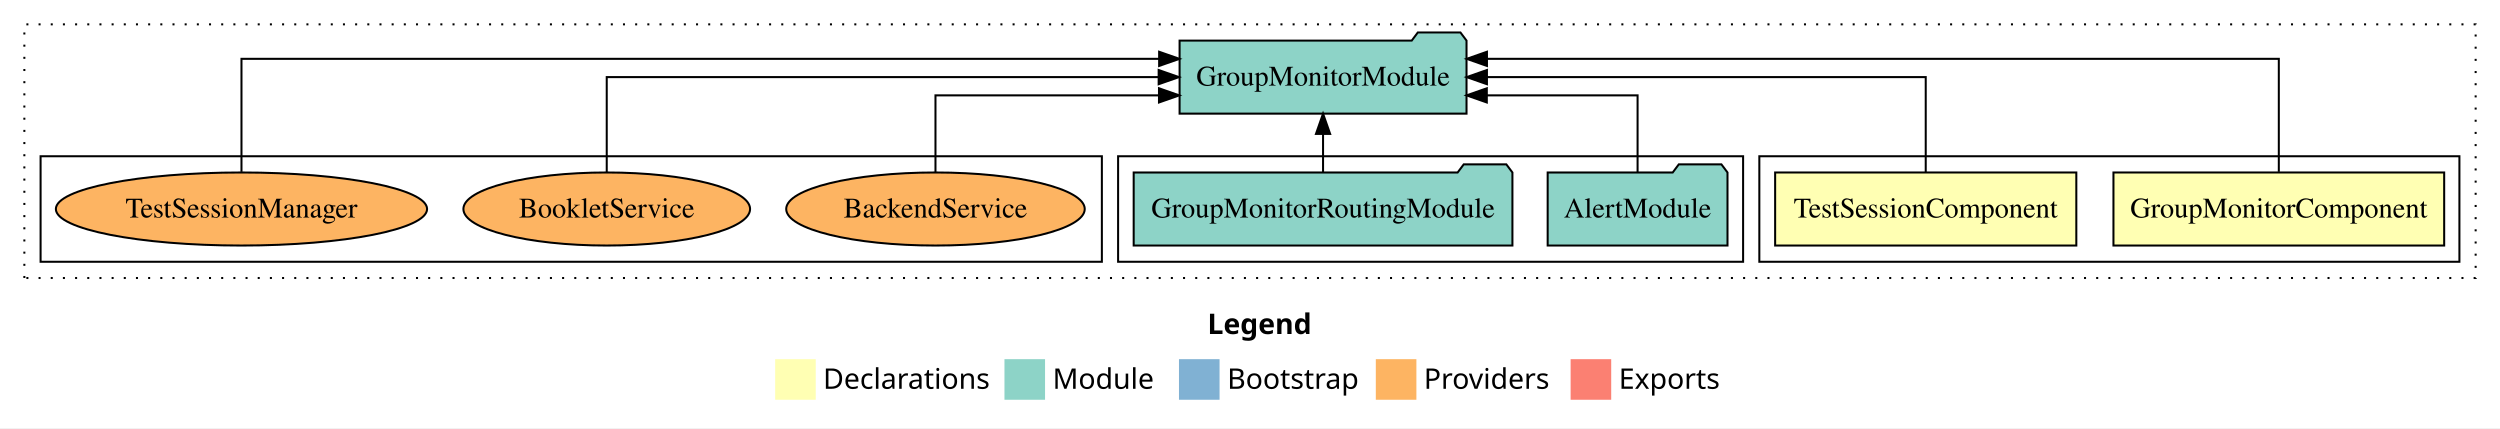
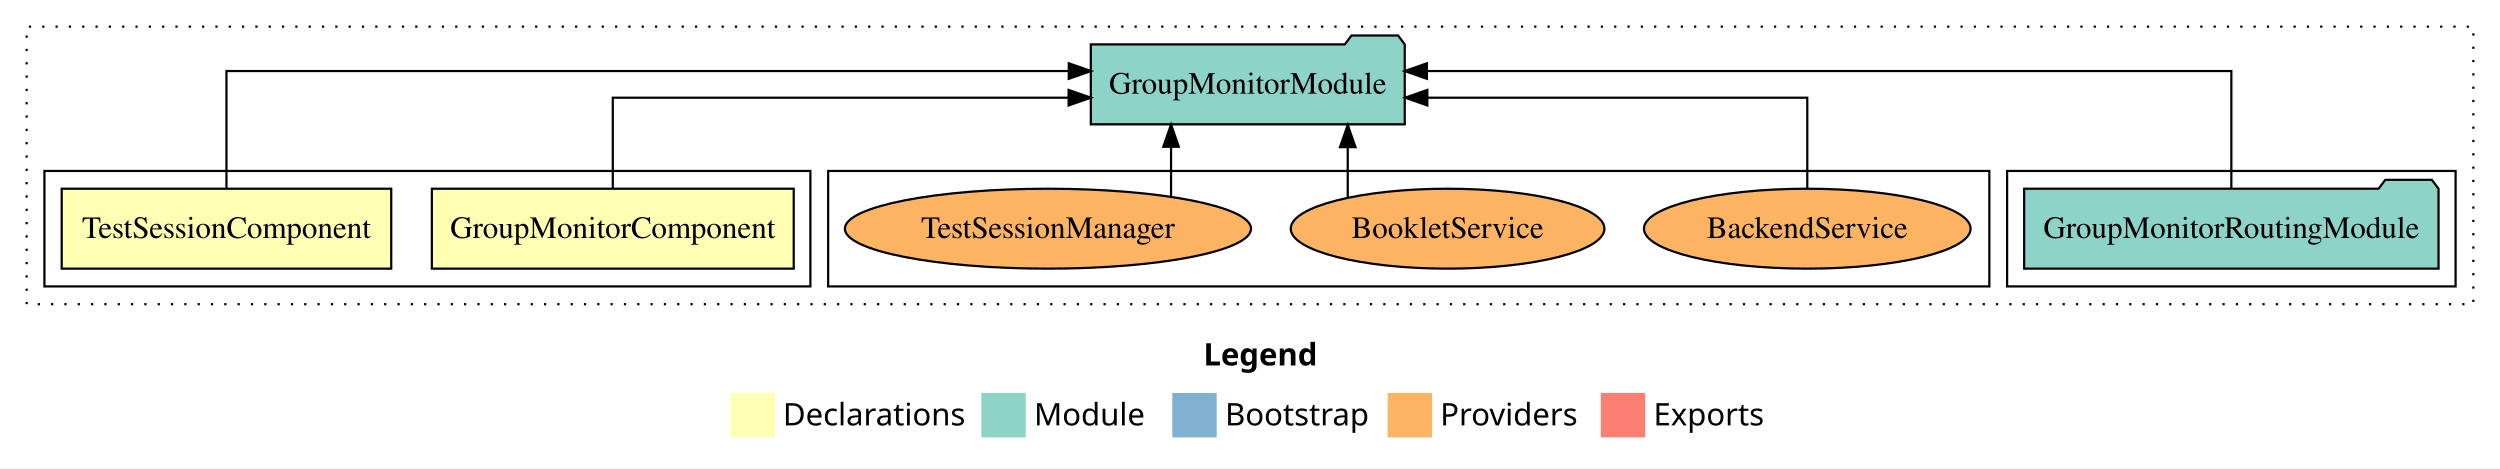
- <svg xmlns="http://www.w3.org/2000/svg" width="1232pt" height="211pt" viewBox="0.00 0.00 1232.00 211.00">
+ <svg xmlns="http://www.w3.org/2000/svg" width="1126pt" height="211pt" viewBox="0.00 0.00 1126.00 211.00">
  <g id="graph0" class="graph" transform="scale(1 1) rotate(0) translate(4 207)">
-     <polygon fill="white" stroke="transparent" points="-4,4 -4,-207 1228,-207 1228,4 -4,4" />
-     <text text-anchor="start" x="591.01" y="-42.4" font-family="sans-serif" font-weight="bold" font-size="14.00">Legend</text>
-     <polygon fill="#ffffb3" stroke="transparent" points="378,-10 378,-30 398,-30 398,-10 378,-10" />
-     <text text-anchor="start" x="401.63" y="-15.4" font-family="sans-serif" font-size="14.00">  Declarations</text>
-     <polygon fill="#8dd3c7" stroke="transparent" points="491,-10 491,-30 511,-30 511,-10 491,-10" />
-     <text text-anchor="start" x="514.73" y="-15.4" font-family="sans-serif" font-size="14.00">  Module</text>
-     <polygon fill="#80b1d3" stroke="transparent" points="577,-10 577,-30 597,-30 597,-10 577,-10" />
-     <text text-anchor="start" x="600.78" y="-15.4" font-family="sans-serif" font-size="14.00">  Bootstrap</text>
-     <polygon fill="#fdb462" stroke="transparent" points="674,-10 674,-30 694,-30 694,-10 674,-10" />
-     <text text-anchor="start" x="697.67" y="-15.4" font-family="sans-serif" font-size="14.00">  Providers</text>
-     <polygon fill="#fb8072" stroke="transparent" points="770,-10 770,-30 790,-30 790,-10 770,-10" />
-     <text text-anchor="start" x="793.73" y="-15.4" font-family="sans-serif" font-size="14.00">  Exports</text>
+     <polygon fill="white" stroke="transparent" points="-4,4 -4,-207 1122,-207 1122,4 -4,4" />
+     <text text-anchor="start" x="538.01" y="-42.4" font-family="sans-serif" font-weight="bold" font-size="14.00">Legend</text>
+     <polygon fill="#ffffb3" stroke="transparent" points="325,-10 325,-30 345,-30 345,-10 325,-10" />
+     <text text-anchor="start" x="348.63" y="-15.4" font-family="sans-serif" font-size="14.00">  Declarations</text>
+     <polygon fill="#8dd3c7" stroke="transparent" points="438,-10 438,-30 458,-30 458,-10 438,-10" />
+     <text text-anchor="start" x="461.73" y="-15.4" font-family="sans-serif" font-size="14.00">  Module</text>
+     <polygon fill="#80b1d3" stroke="transparent" points="524,-10 524,-30 544,-30 544,-10 524,-10" />
+     <text text-anchor="start" x="547.78" y="-15.4" font-family="sans-serif" font-size="14.00">  Bootstrap</text>
+     <polygon fill="#fdb462" stroke="transparent" points="621,-10 621,-30 641,-30 641,-10 621,-10" />
+     <text text-anchor="start" x="644.67" y="-15.4" font-family="sans-serif" font-size="14.00">  Providers</text>
+     <polygon fill="#fb8072" stroke="transparent" points="717,-10 717,-30 737,-30 737,-10 717,-10" />
+     <text text-anchor="start" x="740.73" y="-15.4" font-family="sans-serif" font-size="14.00">  Exports</text>
    <g id="clust1" class="cluster">
-       <polygon fill="none" stroke="black" stroke-dasharray="1,5" points="8,-70 8,-195 1216,-195 1216,-70 8,-70" />
+       <polygon fill="none" stroke="black" stroke-dasharray="1,5" points="8,-70 8,-195 1110,-195 1110,-70 8,-70" />
+     </g>
+     <g id="clust5" class="cluster">
+       <polygon fill="none" stroke="black" points="900,-78 900,-130 1102,-130 1102,-78 900,-78" />
+     </g>
+     <g id="clust8" class="cluster">
+       <polygon fill="none" stroke="black" points="369,-78 369,-130 892,-130 892,-78 369,-78" />
    </g>
    <g id="clust2" class="cluster">
-       <polygon fill="none" stroke="black" points="863,-78 863,-130 1208,-130 1208,-78 863,-78" />
-     </g>
-     <g id="clust5" class="cluster">
-       <polygon fill="none" stroke="black" points="547,-78 547,-130 855,-130 855,-78 547,-78" />
-     </g>
-     <g id="clust8" class="cluster">
-       <polygon fill="none" stroke="black" points="16,-78 16,-130 539,-130 539,-78 16,-78" />
+       <polygon fill="none" stroke="black" points="16,-78 16,-130 361,-130 361,-78 16,-78" />
    </g>
    <g id="node1" class="node">
-       <polygon fill="#ffffb3" stroke="black" points="1200.49,-122 1037.51,-122 1037.51,-86 1200.49,-86 1200.49,-122" />
-       <text text-anchor="middle" x="1119" y="-99.8" font-family="Times,serif" font-size="14.00">GroupMonitorComponent</text>
+       <polygon fill="#ffffb3" stroke="black" points="353.49,-122 190.51,-122 190.51,-86 353.49,-86 353.49,-122" />
+       <text text-anchor="middle" x="272" y="-99.8" font-family="Times,serif" font-size="14.00">GroupMonitorComponent</text>
    </g>
    <g id="node3" class="node">
-       <polygon fill="#8dd3c7" stroke="black" points="718.7,-187 715.7,-191 694.7,-191 691.7,-187 577.3,-187 577.3,-151 718.7,-151 718.7,-187" />
-       <text text-anchor="middle" x="648" y="-164.8" font-family="Times,serif" font-size="14.00">GroupMonitorModule</text>
+       <polygon fill="#8dd3c7" stroke="black" points="628.7,-187 625.7,-191 604.7,-191 601.7,-187 487.3,-187 487.3,-151 628.7,-151 628.7,-187" />
+       <text text-anchor="middle" x="558" y="-164.8" font-family="Times,serif" font-size="14.00">GroupMonitorModule</text>
    </g>
    <g id="edge1" class="edge">
-       <path fill="none" stroke="black" d="M1119,-122.29C1119,-144.21 1119,-178 1119,-178 1119,-178 728.77,-178 728.77,-178" />
-       <polygon fill="black" stroke="black" points="728.77,-174.5 718.77,-178 728.77,-181.5 728.77,-174.5" />
+       <path fill="none" stroke="black" d="M272,-122.02C272,-139.37 272,-163 272,-163 272,-163 477.3,-163 477.3,-163" />
+       <polygon fill="black" stroke="black" points="477.3,-166.5 487.3,-163 477.3,-159.5 477.3,-166.5" />
    </g>
    <g id="node2" class="node">
-       <polygon fill="#ffffb3" stroke="black" points="1019.21,-122 870.79,-122 870.79,-86 1019.21,-86 1019.21,-122" />
-       <text text-anchor="middle" x="945" y="-99.8" font-family="Times,serif" font-size="14.00">TestSessionComponent</text>
+       <polygon fill="#ffffb3" stroke="black" points="172.21,-122 23.79,-122 23.79,-86 172.21,-86 172.21,-122" />
+       <text text-anchor="middle" x="98" y="-99.8" font-family="Times,serif" font-size="14.00">TestSessionComponent</text>
    </g>
    <g id="edge2" class="edge">
-       <path fill="none" stroke="black" d="M945,-122.11C945,-141.34 945,-169 945,-169 945,-169 728.76,-169 728.76,-169" />
-       <polygon fill="black" stroke="black" points="728.76,-165.5 718.76,-169 728.76,-172.5 728.76,-165.5" />
+       <path fill="none" stroke="black" d="M98,-122.28C98,-143.32 98,-175 98,-175 98,-175 477.38,-175 477.38,-175" />
+       <polygon fill="black" stroke="black" points="477.38,-178.5 487.38,-175 477.38,-171.5 477.38,-178.5" />
    </g>
    <g id="node4" class="node">
-       <polygon fill="#8dd3c7" stroke="black" points="847.31,-122 844.31,-126 823.31,-126 820.31,-122 758.69,-122 758.69,-86 847.31,-86 847.31,-122" />
-       <text text-anchor="middle" x="803" y="-99.8" font-family="Times,serif" font-size="14.00">AlertModule</text>
+       <polygon fill="#8dd3c7" stroke="black" points="1094.32,-122 1091.32,-126 1070.32,-126 1067.32,-122 907.68,-122 907.68,-86 1094.32,-86 1094.32,-122" />
+       <text text-anchor="middle" x="1001" y="-99.8" font-family="Times,serif" font-size="14.00">GroupMonitorRoutingModule</text>
    </g>
    <g id="edge3" class="edge">
-       <path fill="none" stroke="black" d="M803,-122.03C803,-138.4 803,-160 803,-160 803,-160 728.7,-160 728.7,-160" />
-       <polygon fill="black" stroke="black" points="728.7,-156.5 718.7,-160 728.7,-163.5 728.7,-156.5" />
+       <path fill="none" stroke="black" d="M1001,-122.28C1001,-143.32 1001,-175 1001,-175 1001,-175 638.68,-175 638.68,-175" />
+       <polygon fill="black" stroke="black" points="638.68,-171.5 628.68,-175 638.68,-178.5 638.68,-171.5" />
    </g>
    <g id="node5" class="node">
-       <polygon fill="#8dd3c7" stroke="black" points="741.32,-122 738.32,-126 717.32,-126 714.32,-122 554.68,-122 554.68,-86 741.32,-86 741.32,-122" />
-       <text text-anchor="middle" x="648" y="-99.8" font-family="Times,serif" font-size="14.00">GroupMonitorRoutingModule</text>
+       <ellipse fill="#fdb462" stroke="black" cx="810" cy="-104" rx="73.56" ry="18" />
+       <text text-anchor="middle" x="810" y="-99.8" font-family="Times,serif" font-size="14.00">BackendService</text>
    </g>
    <g id="edge4" class="edge">
-       <path fill="none" stroke="black" d="M648,-122.11C648,-122.11 648,-140.99 648,-140.99" />
-       <polygon fill="black" stroke="black" points="644.5,-140.99 648,-150.99 651.5,-140.99 644.5,-140.99" />
+       <path fill="none" stroke="black" d="M810,-122.02C810,-139.37 810,-163 810,-163 810,-163 638.87,-163 638.87,-163" />
+       <polygon fill="black" stroke="black" points="638.87,-159.5 628.87,-163 638.87,-166.5 638.87,-159.5" />
    </g>
    <g id="node6" class="node">
-       <ellipse fill="#fdb462" stroke="black" cx="457" cy="-104" rx="73.56" ry="18" />
-       <text text-anchor="middle" x="457" y="-99.8" font-family="Times,serif" font-size="14.00">BackendService</text>
+       <ellipse fill="#fdb462" stroke="black" cx="648" cy="-104" rx="70.64" ry="18" />
+       <text text-anchor="middle" x="648" y="-99.8" font-family="Times,serif" font-size="14.00">BookletService</text>
    </g>
    <g id="edge5" class="edge">
-       <path fill="none" stroke="black" d="M457,-122.03C457,-138.4 457,-160 457,-160 457,-160 567.15,-160 567.15,-160" />
-       <polygon fill="black" stroke="black" points="567.15,-163.5 577.15,-160 567.15,-156.5 567.15,-163.5" />
+       <path fill="none" stroke="black" d="M603.02,-118.1C603.02,-118.1 603.02,-140.72 603.02,-140.72" />
+       <polygon fill="black" stroke="black" points="599.52,-140.72 603.02,-150.72 606.52,-140.72 599.52,-140.72" />
    </g>
    <g id="node7" class="node">
-       <ellipse fill="#fdb462" stroke="black" cx="295" cy="-104" rx="70.64" ry="18" />
-       <text text-anchor="middle" x="295" y="-99.8" font-family="Times,serif" font-size="14.00">BookletService</text>
+       <ellipse fill="#fdb462" stroke="black" cx="468" cy="-104" rx="91.47" ry="18" />
+       <text text-anchor="middle" x="468" y="-99.8" font-family="Times,serif" font-size="14.00">TestSessionManager</text>
    </g>
    <g id="edge6" class="edge">
-       <path fill="none" stroke="black" d="M295,-122.11C295,-141.34 295,-169 295,-169 295,-169 566.99,-169 566.99,-169" />
-       <polygon fill="black" stroke="black" points="566.99,-172.5 576.99,-169 566.99,-165.5 566.99,-172.5" />
-     </g>
-     <g id="node8" class="node">
-       <ellipse fill="#fdb462" stroke="black" cx="115" cy="-104" rx="91.47" ry="18" />
-       <text text-anchor="middle" x="115" y="-99.8" font-family="Times,serif" font-size="14.00">TestSessionManager</text>
-     </g>
-     <g id="edge7" class="edge">
-       <path fill="none" stroke="black" d="M115,-122.29C115,-144.21 115,-178 115,-178 115,-178 567.22,-178 567.22,-178" />
-       <polygon fill="black" stroke="black" points="567.22,-181.5 577.22,-178 567.22,-174.5 567.22,-181.5" />
+       <path fill="none" stroke="black" d="M523.44,-118.43C523.44,-118.43 523.44,-140.89 523.44,-140.89" />
+       <polygon fill="black" stroke="black" points="519.94,-140.89 523.44,-150.89 526.94,-140.89 519.94,-140.89" />
    </g>
  </g>
</svg>
